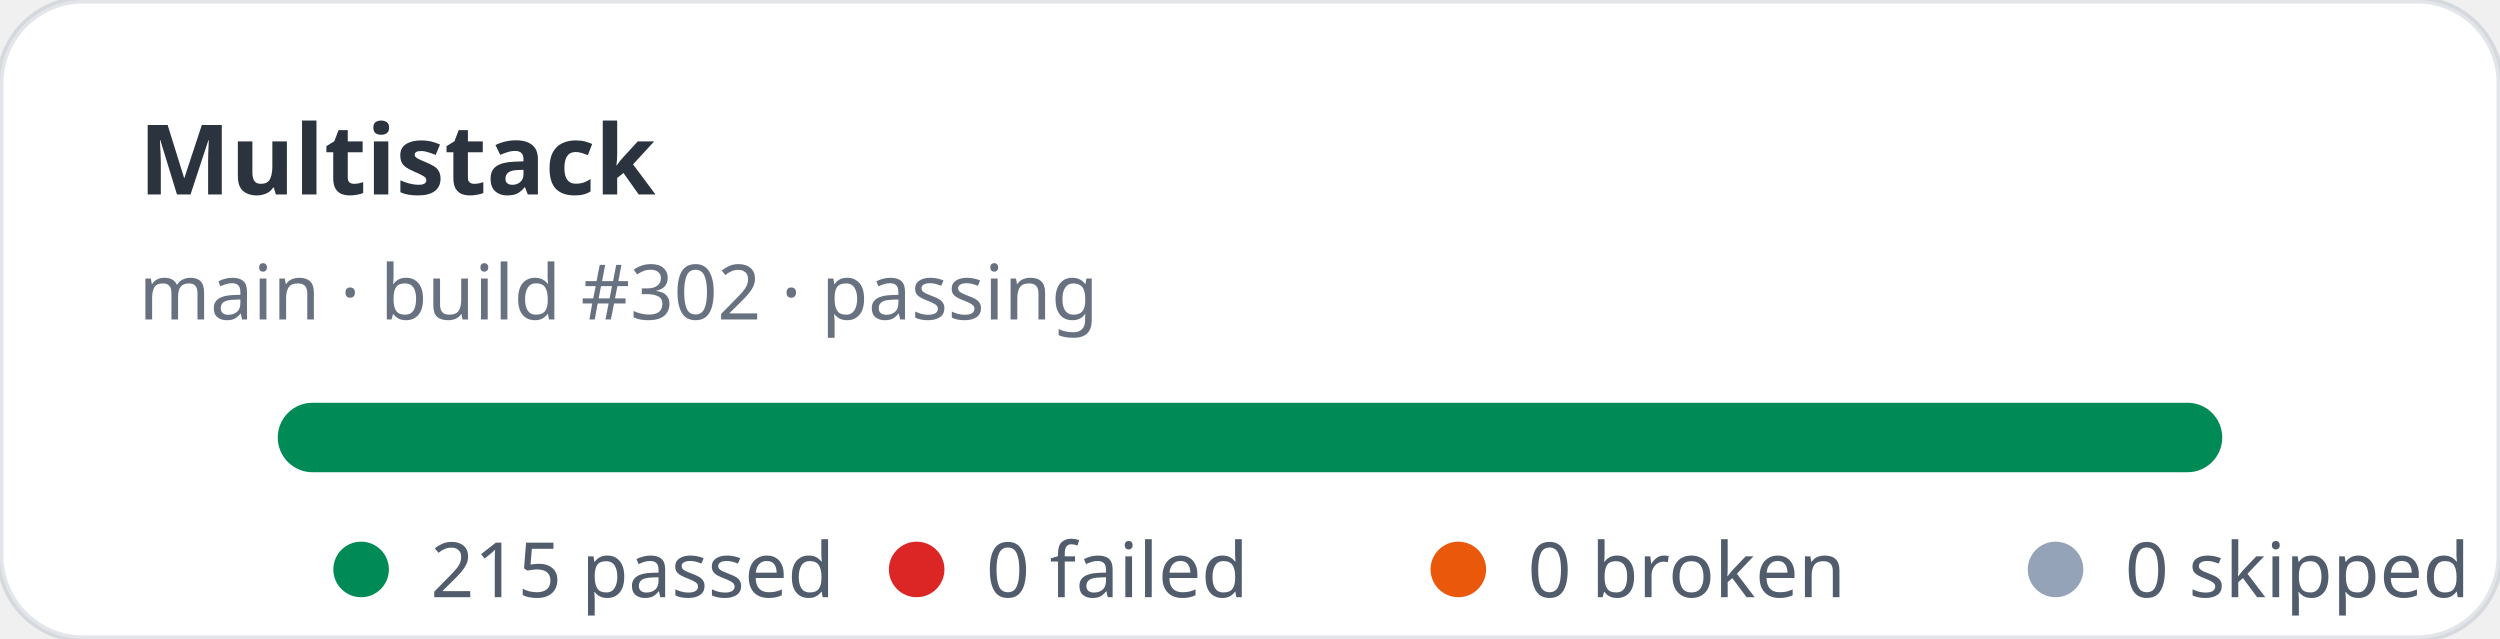
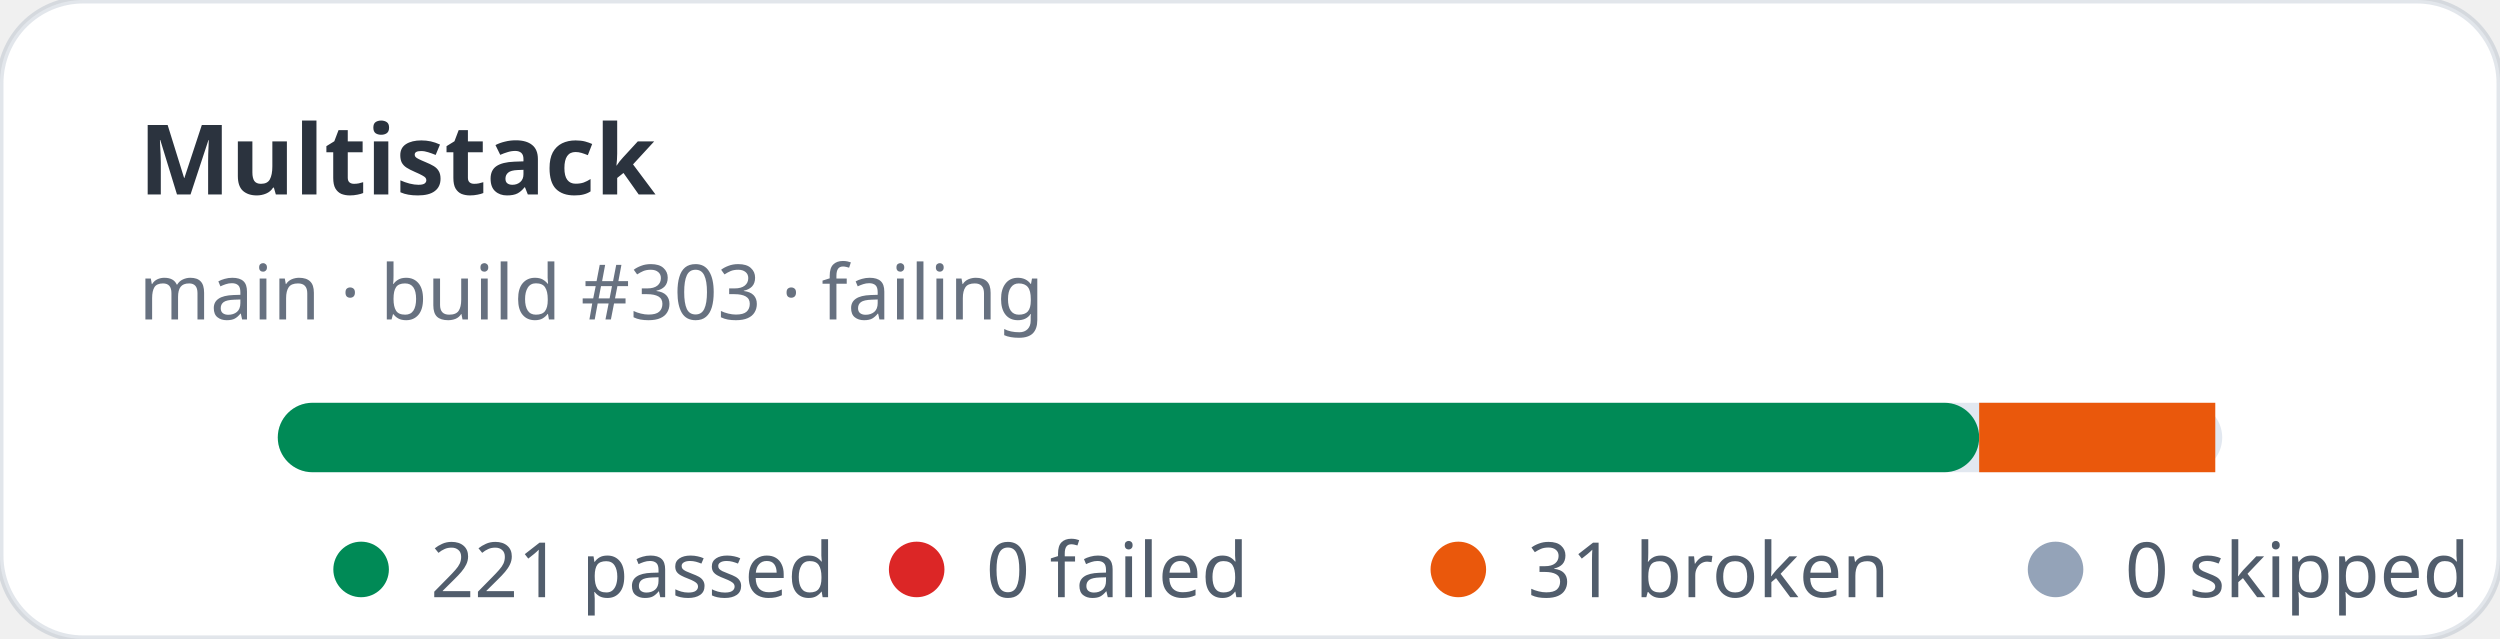
- <svg xmlns="http://www.w3.org/2000/svg" width="360" height="92" viewBox="0 0 360 92" role="img" aria-label="Multistack stats: 215 passed, 0 failed">
+ <svg xmlns="http://www.w3.org/2000/svg" width="360" height="92" viewBox="0 0 360 92" role="img" aria-label="Multistack stats: 221 passed, 0 failed">
  <rect width="360" height="92" rx="12" fill="#ffffff" stroke="rgba(11,48,86,0.12)" />
  <text x="20" y="28" fill="rgba(1,10,24,0.83)" font-family="ui-sans-serif,system-ui,sans-serif" font-size="14" font-weight="700">Multistack</text>
-   <text x="20" y="46" fill="rgba(2,19,44,0.6)" font-family="ui-sans-serif,system-ui,sans-serif" font-size="11">main · build #302 · passing</text>
+   <text x="20" y="46" fill="rgba(2,19,44,0.6)" font-family="ui-sans-serif,system-ui,sans-serif" font-size="11">main · build #303 · failing</text>
  <rect x="40" y="58" width="280" height="10" rx="5" fill="#e2e8f0" />
-   <rect x="40" y="58" width="280" height="10" rx="5" fill="#008a56" />
+   <rect x="40" y="58" width="245" height="10" rx="5" fill="#008a56" />
+   <rect x="285" y="58" width="34" height="10" fill="#ea580c" />
  <g font-family="ui-sans-serif,system-ui,sans-serif" font-size="11" fill="rgba(1,18,40,0.68)">
    <circle cx="52" cy="82" r="4" fill="#008a56" />
-     <text x="62" y="86">215 passed</text>
+     <text x="62" y="86">221 passed</text>
    <circle cx="132" cy="82" r="4" fill="#dc2626" />
    <text x="142" y="86">0 failed</text>
    <circle cx="210" cy="82" r="4" fill="#ea580c" />
-     <text x="220" y="86">0 broken</text>
+     <text x="220" y="86">31 broken</text>
    <circle cx="296" cy="82" r="4" fill="#94a3b8" />
    <text x="306" y="86">0 skipped</text>
  </g>
</svg>
